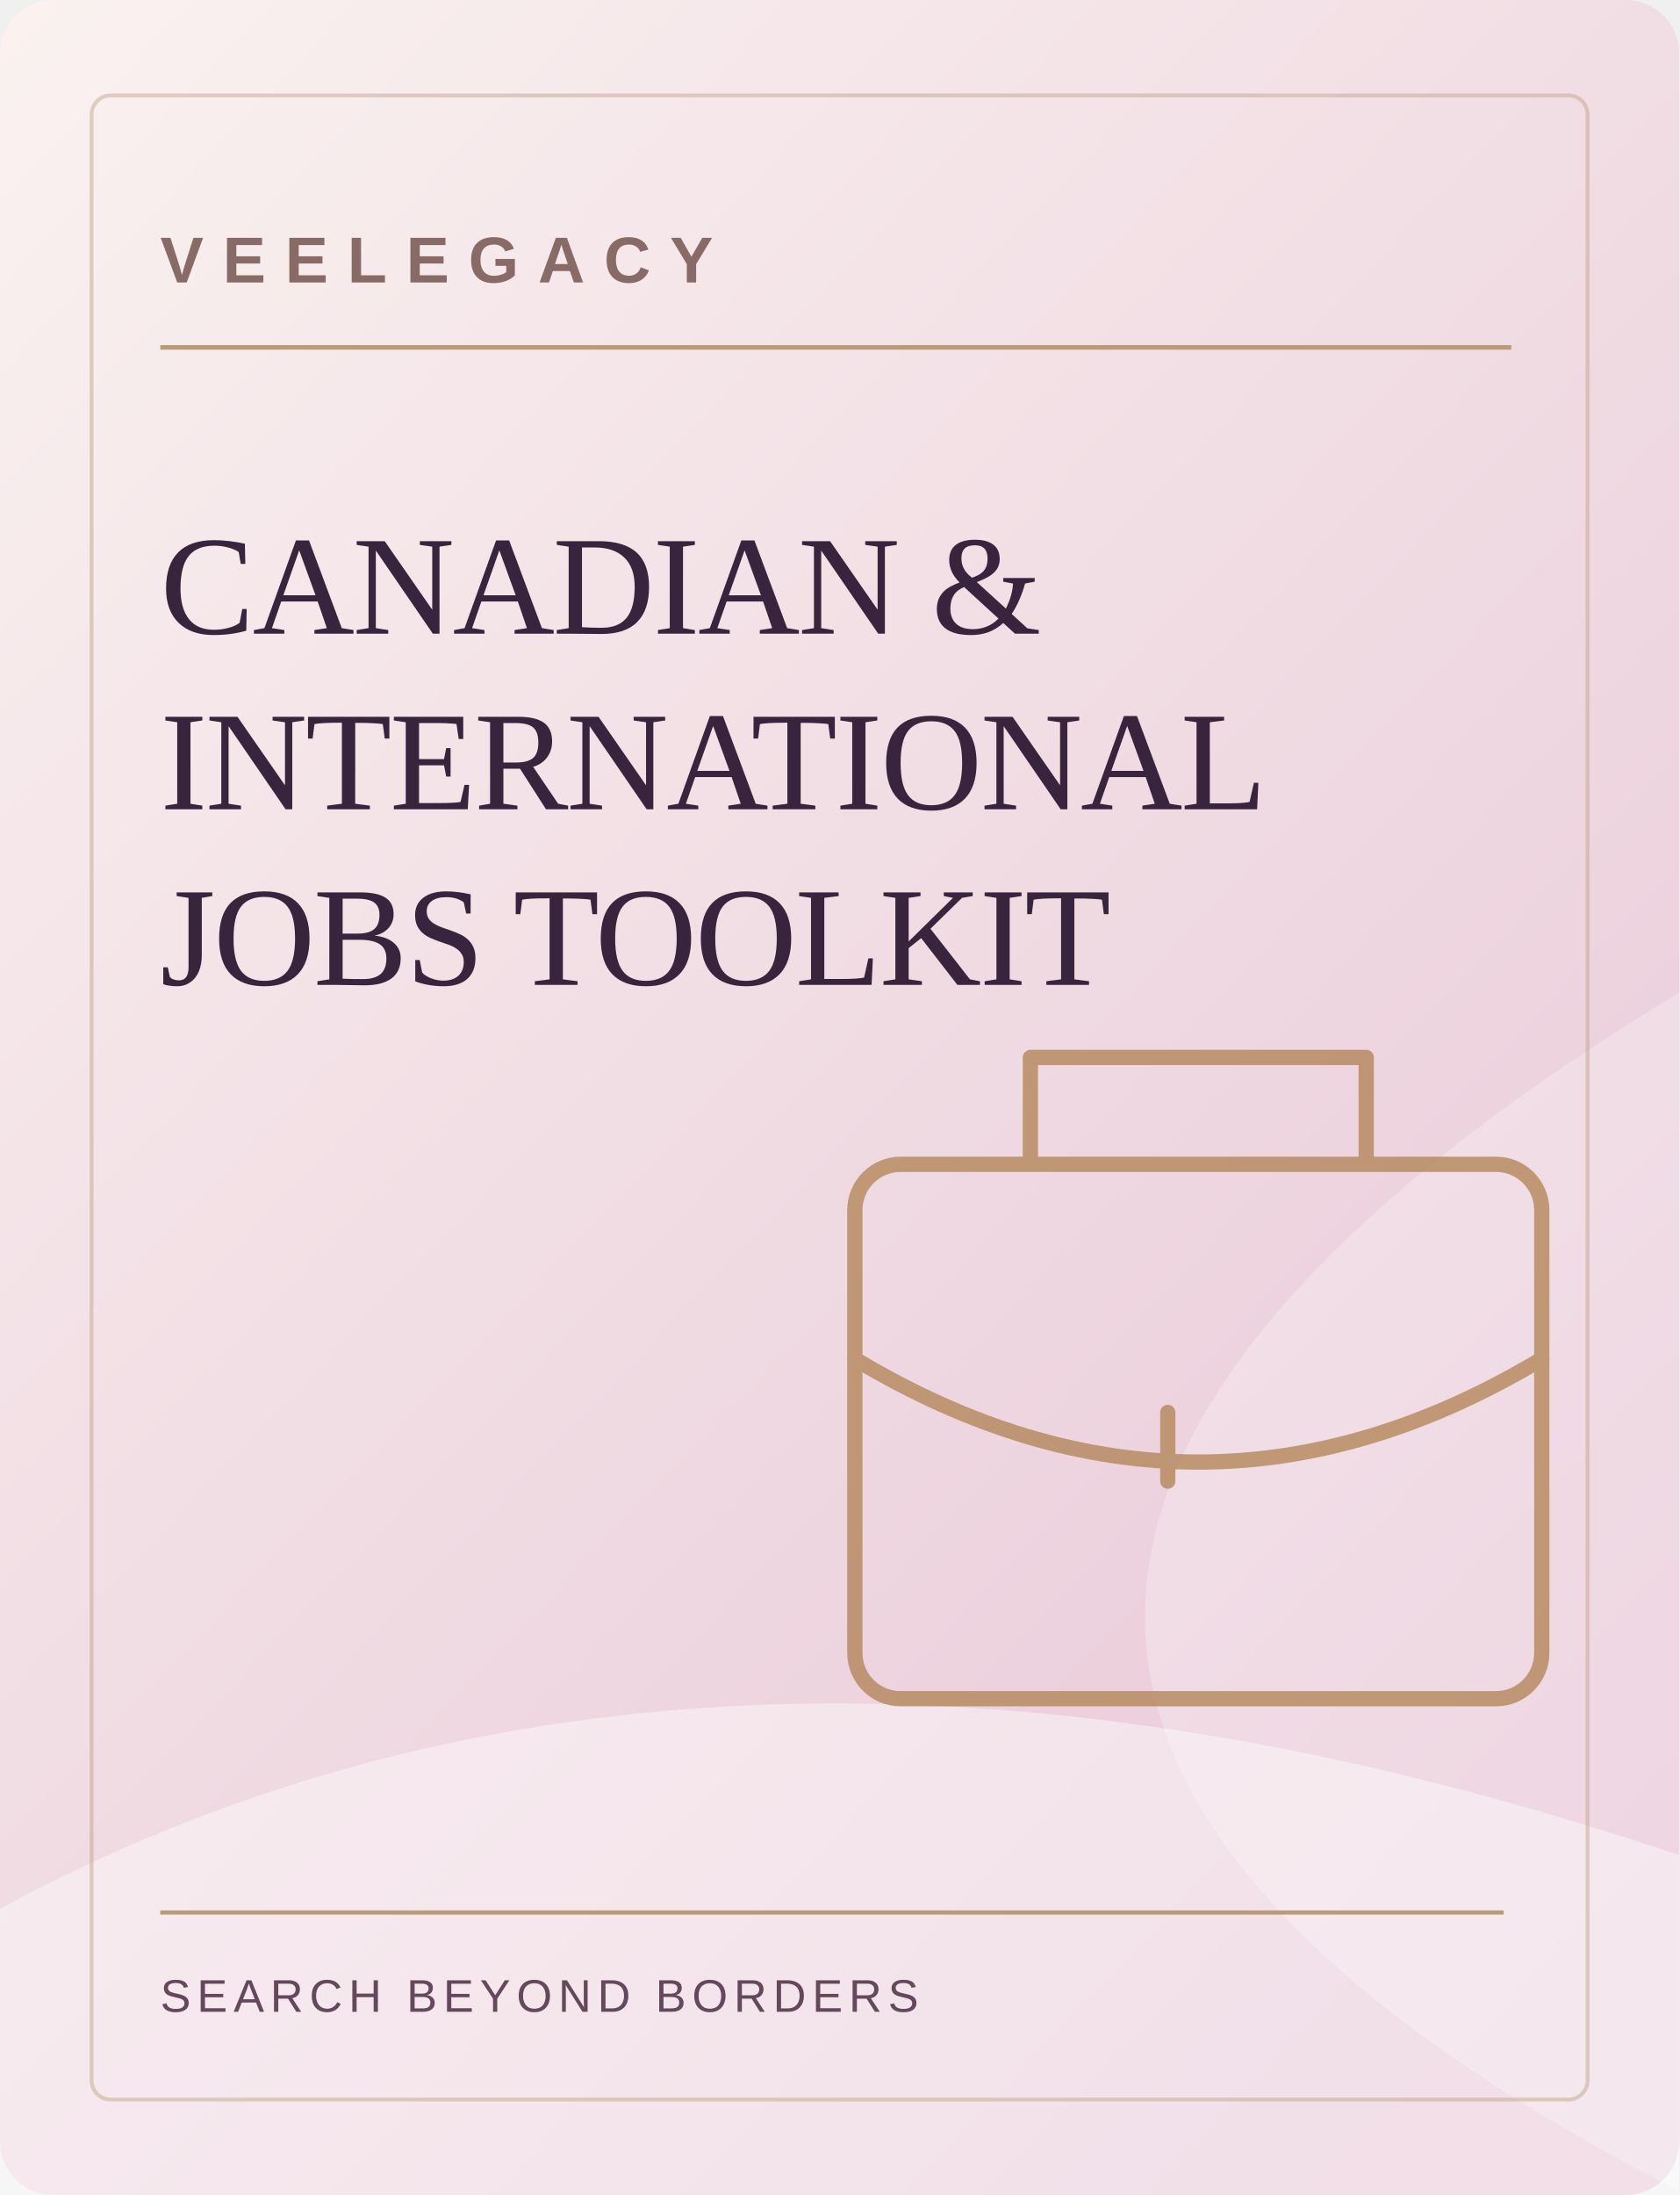
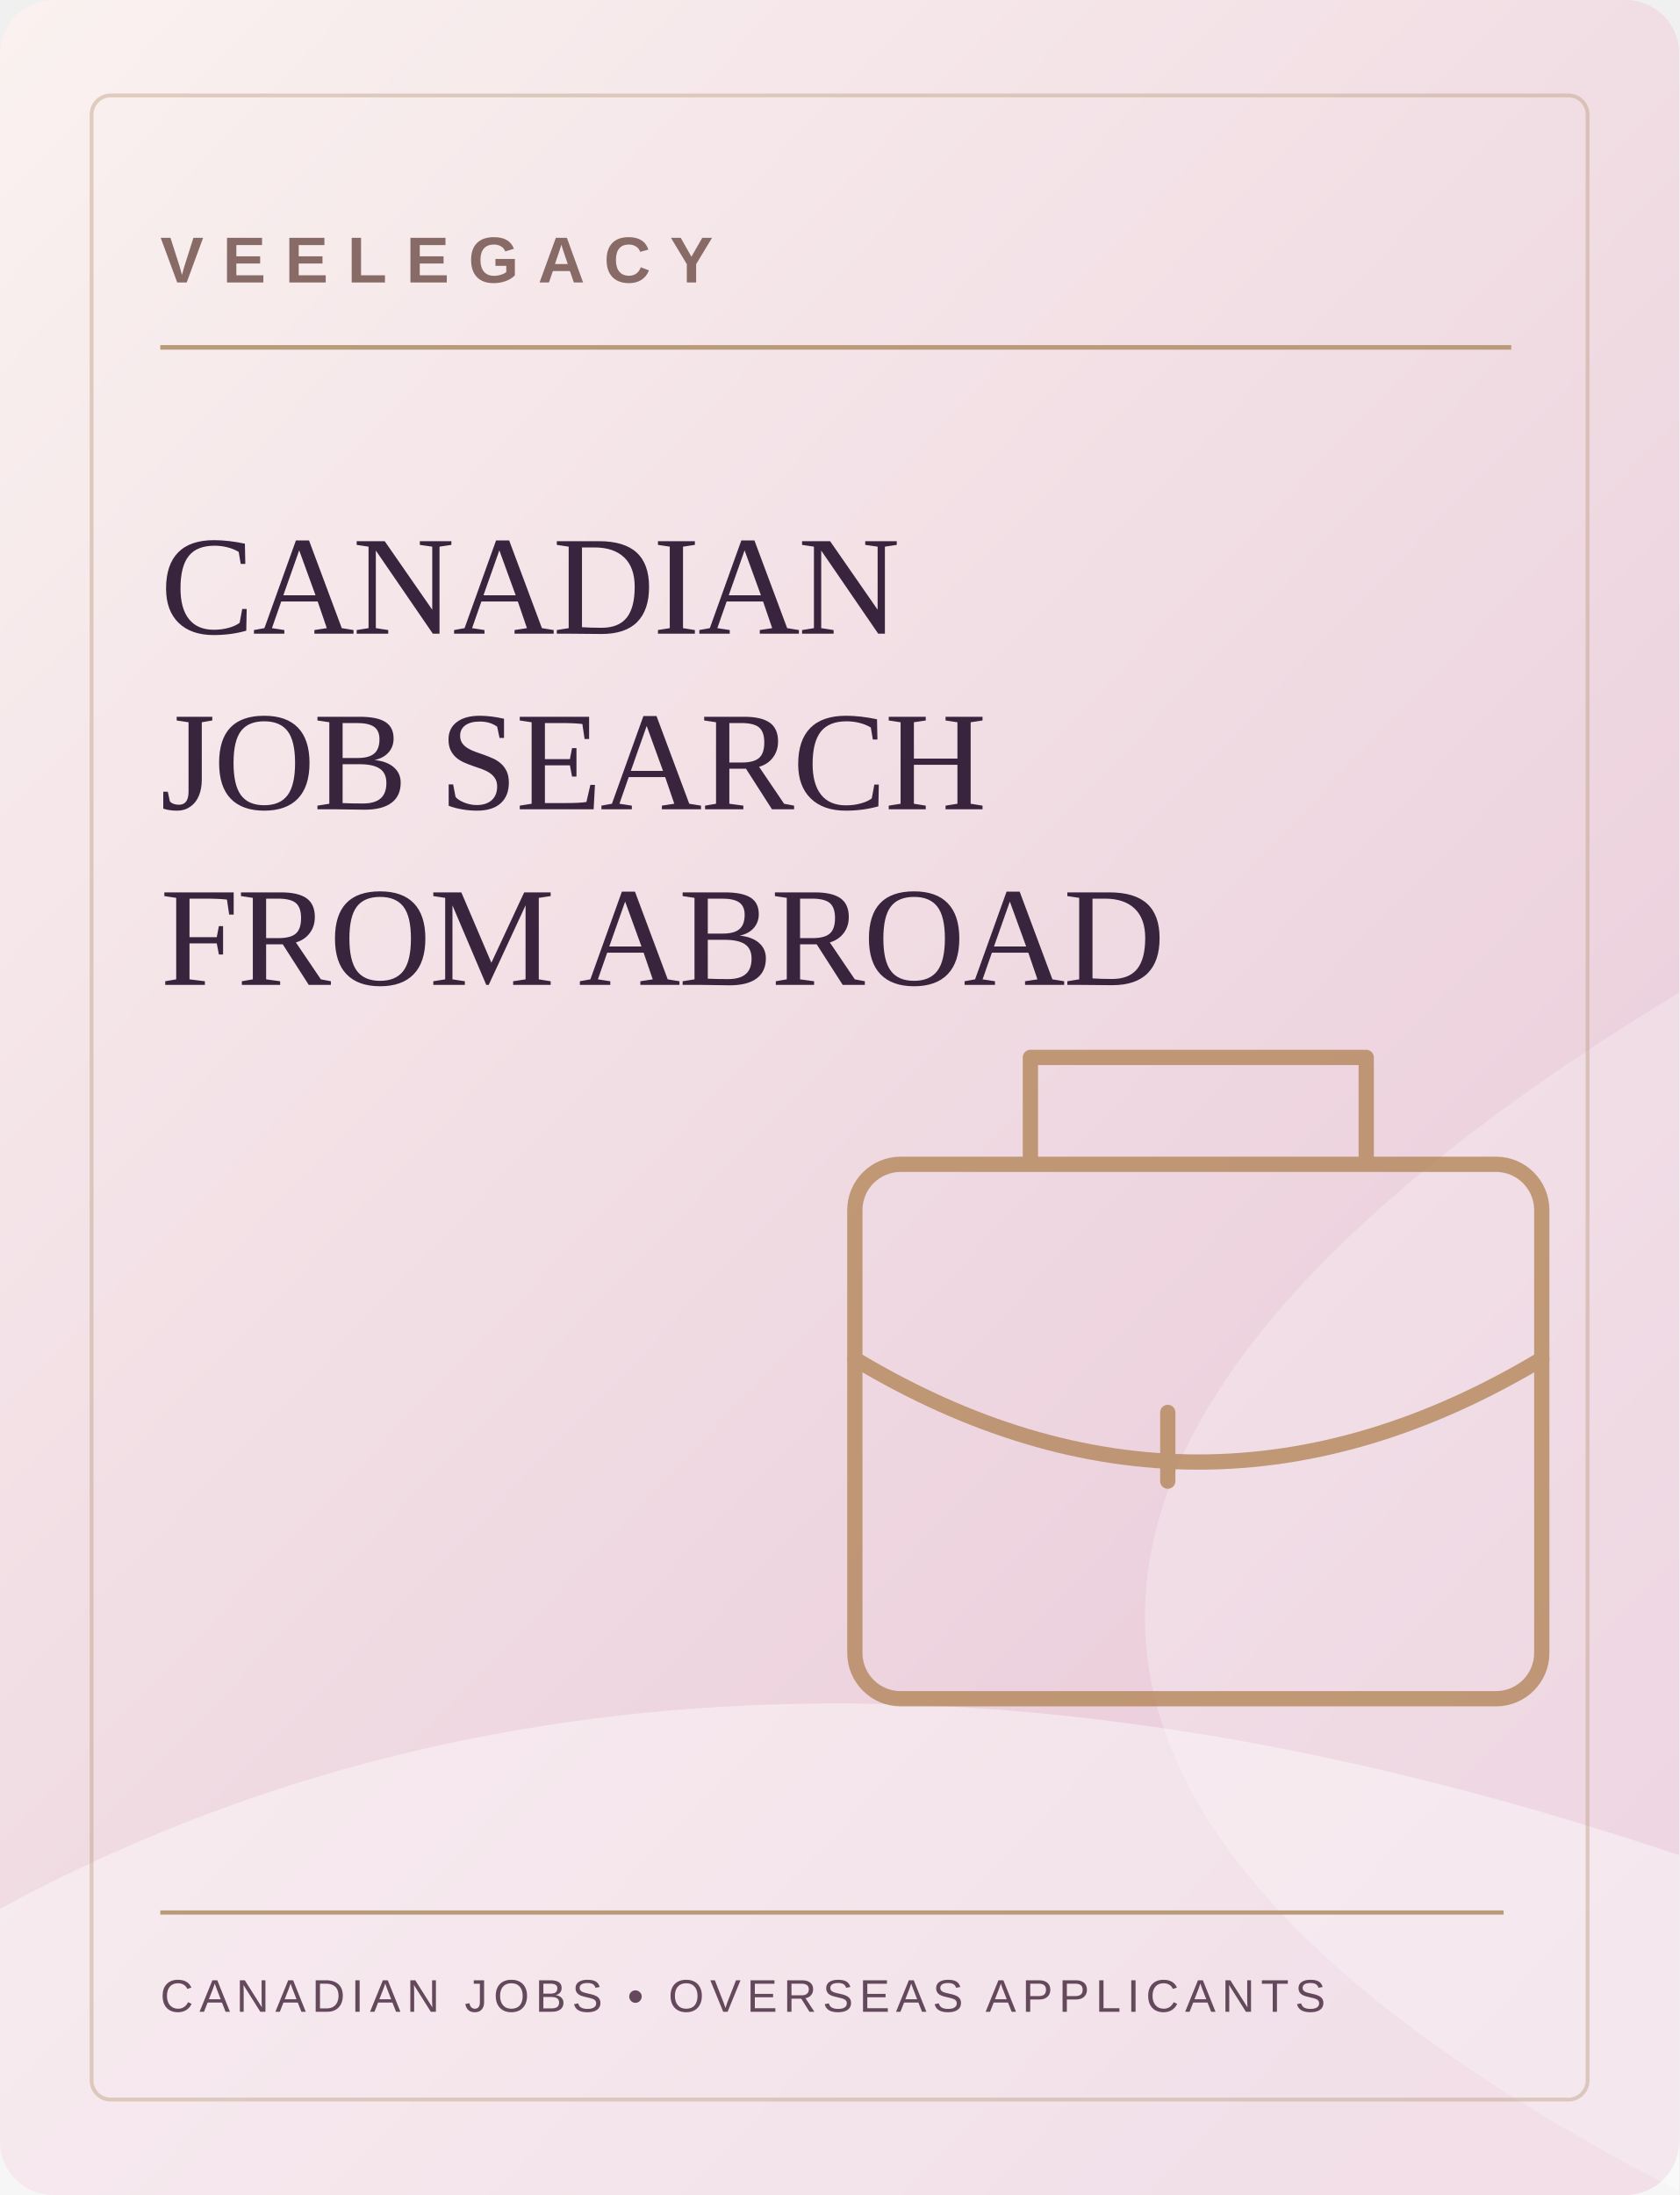
- <svg xmlns="http://www.w3.org/2000/svg" viewBox="0 0 440 575" width="440" height="575" role="img" aria-label="CANADIAN JOB SEARCH TOOLKIT VeeLegacy book cover">
+ <svg xmlns="http://www.w3.org/2000/svg" viewBox="0 0 440 575" width="440" height="575" role="img" aria-label="CANADIAN JOB SEARCH FROM ABROAD VeeLegacy book cover">
  <defs>
    <linearGradient id="g" x1="0" y1="0" x2=".8" y2="1">
      <stop stop-color="#faf2f0" />
      <stop offset="1" stop-color="#e8c8d8" />
    </linearGradient>
  </defs>
  <rect width="440" height="575" rx="14" fill="url(#g)" />
  <path d="M440 260Q160 430 440 574" fill="#fff" opacity=".25" />
  <path d="M0 500Q185 400 440 486V575H0" fill="#fff" opacity=".42" />
  <rect x="24" y="25" width="392" height="525" rx="5" fill="none" stroke="#b99b7a" opacity=".42" />
  <text x="42" y="74" font-family="Arial,sans-serif" font-weight="700" font-size="17" letter-spacing="5" fill="#886b67">VEELEGACY</text>
  <line x1="42" y1="91" x2="396" y2="91" stroke="#b99b7a" stroke-width="1.2" />
-   <text x="42" y="166" font-family="Georgia, 'Times New Roman', serif" font-weight="500" font-size="37" letter-spacing="-0.5" fill="#39243e">CANADIAN &amp;</text>
-   <text x="42" y="212" font-family="Georgia, 'Times New Roman', serif" font-weight="500" font-size="37" letter-spacing="-0.5" fill="#39243e">INTERNATIONAL</text>
-   <text x="42" y="258" font-family="Georgia, 'Times New Roman', serif" font-weight="500" font-size="37" letter-spacing="-0.5" fill="#39243e">JOBS TOOLKIT</text>
+   <text x="42" y="166" font-family="Georgia, 'Times New Roman', serif" font-weight="500" font-size="37" letter-spacing="-0.5" fill="#39243e">CANADIAN</text>
+   <text x="42" y="212" font-family="Georgia, 'Times New Roman', serif" font-weight="500" font-size="37" letter-spacing="-0.5" fill="#39243e">JOB SEARCH</text>
+   <text x="42" y="258" font-family="Georgia, 'Times New Roman', serif" font-weight="500" font-size="37" letter-spacing="-0.5" fill="#39243e">FROM ABROAD</text>
  <g opacity=".77">
    <rect x="224" y="305" width="180" height="140" rx="12" stroke="#b18456" stroke-width="4" stroke-linejoin="round" stroke-linecap="round" fill="none" />
    <path d="M270 304v-27h88v27M224 356q90 54 180 0M306 370v18" stroke="#b18456" stroke-width="4" stroke-linejoin="round" stroke-linecap="round" fill="none" />
  </g>
  <line x1="42" y1="501" x2="394" y2="501" stroke="#b99b7a" stroke-width="1.1" />
-   <text x="42" y="527" font-family="Arial,sans-serif" font-size="12" letter-spacing="1.6" fill="#64485b">SEARCH BEYOND BORDERS</text>
+   <text x="42" y="527" font-family="Arial,sans-serif" font-size="12" letter-spacing="1.6" fill="#64485b">CANADIAN JOBS • OVERSEAS APPLICANTS</text>
</svg>
